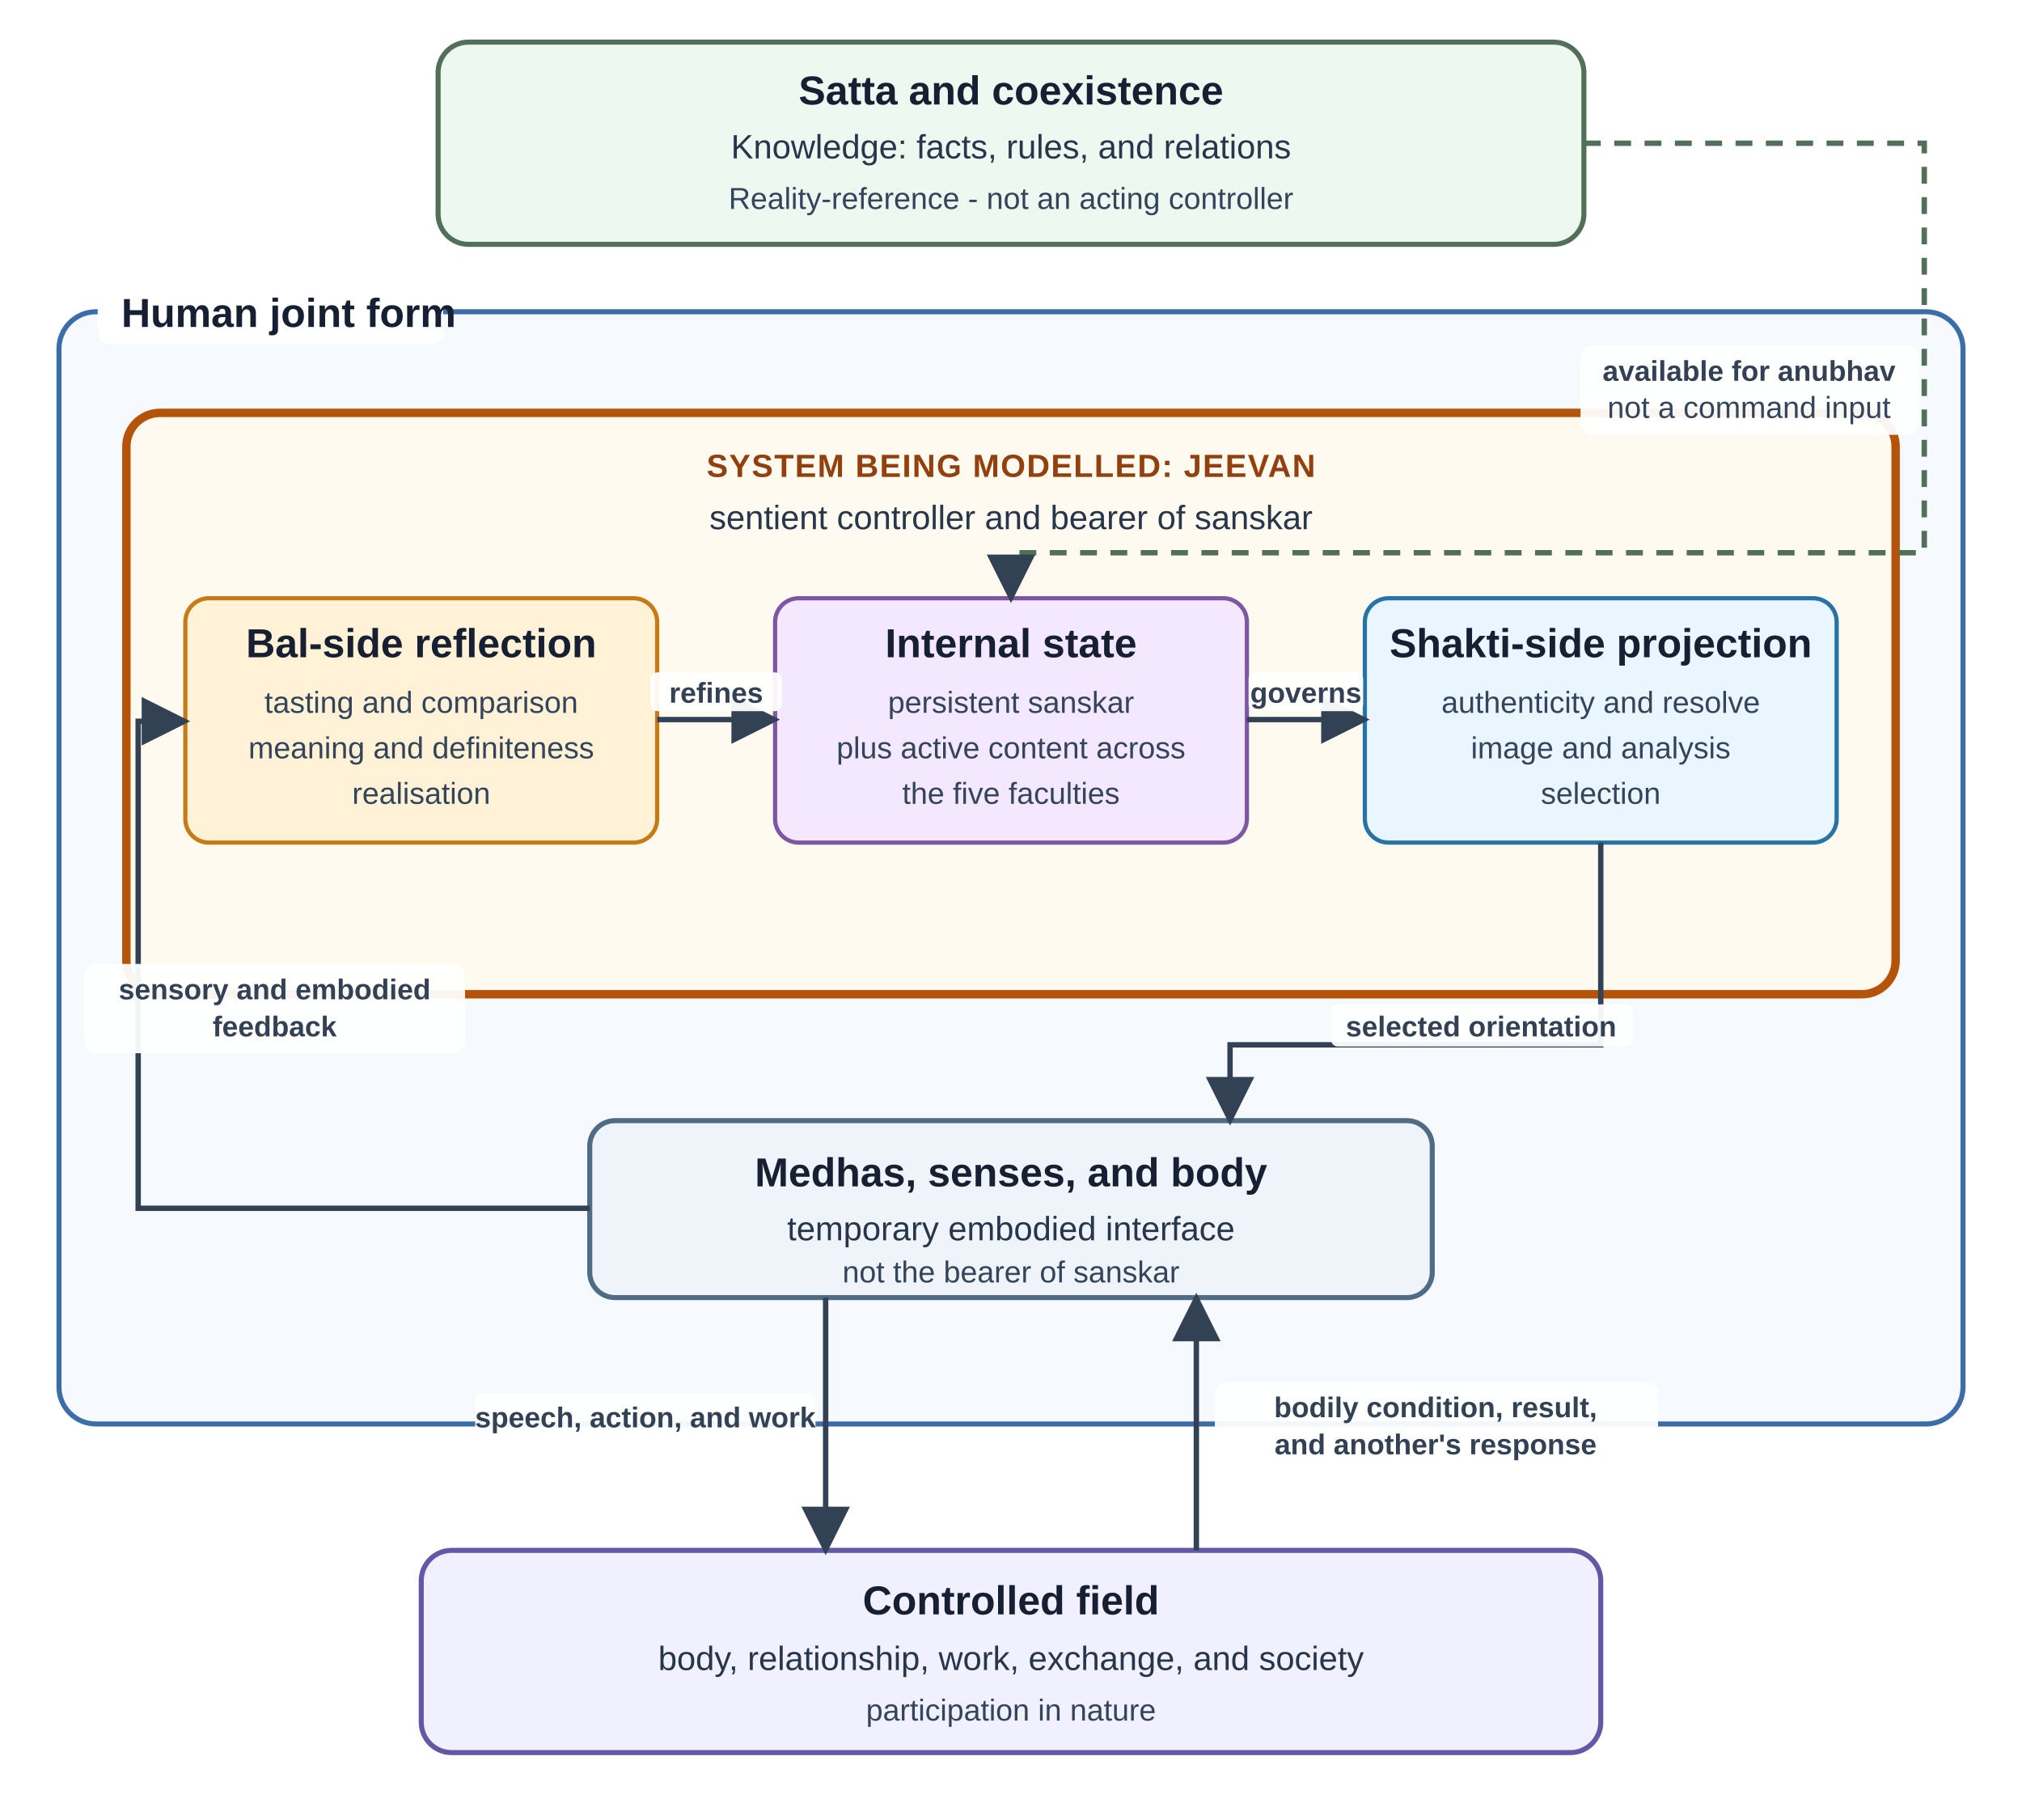
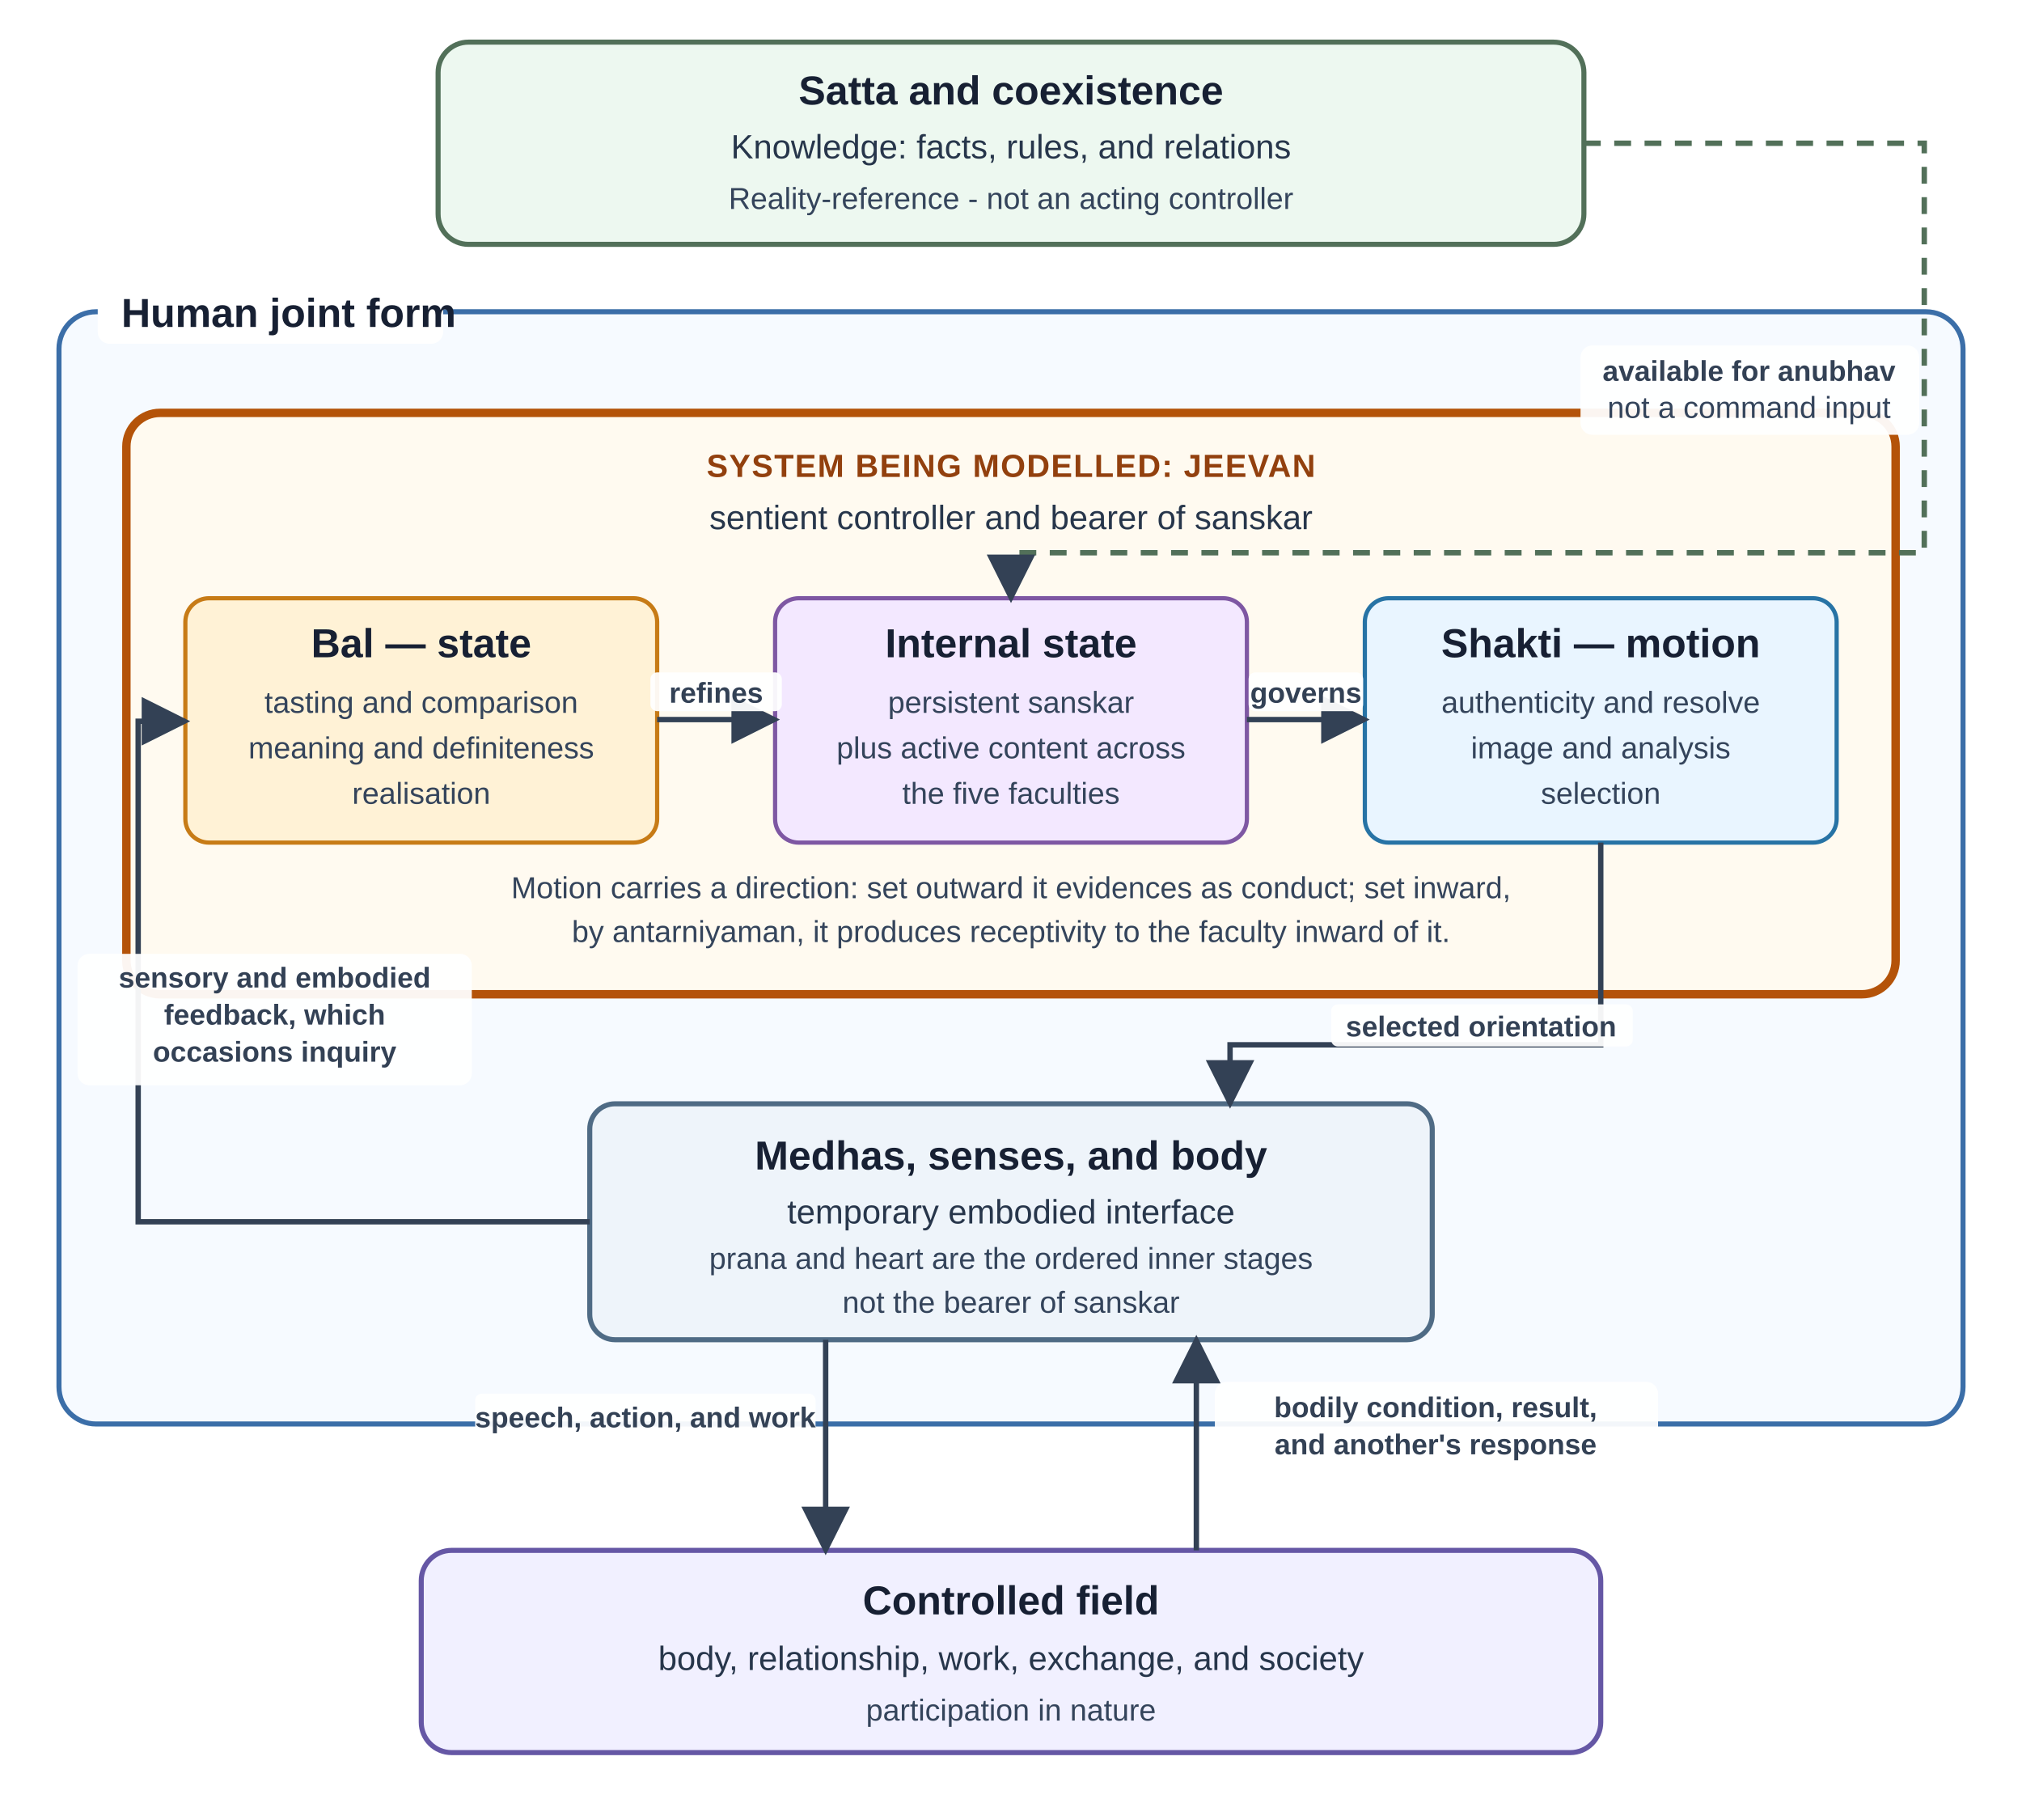
<svg xmlns="http://www.w3.org/2000/svg" width="1200" height="1080" viewBox="0 0 1200 1080" role="img" aria-labelledby="title desc">
  <defs>
    <marker id="arrow" viewBox="0 0 10 10" refX="9" refY="5" markerWidth="9" markerHeight="9" orient="auto-start-reverse">
      <path d="M 0 0 L 10 5 L 0 10 z" fill="#334155" />
    </marker>
    <style>
      .title { font: 700 27px Arial, Helvetica, sans-serif; fill: #172033; }
      .heading { font: 700 24px Arial, Helvetica, sans-serif; fill: #172033; }
      .body { font: 20px Arial, Helvetica, sans-serif; fill: #27364b; }
      .small { font: 18px Arial, Helvetica, sans-serif; fill: #34445b; }
      .label { font: 700 17px Arial, Helvetica, sans-serif; fill: #334155; }
      .boundary-label { font: 700 19px Arial, Helvetica, sans-serif; letter-spacing: 0.7px; fill: #92400e; }
      .arrow { fill: none; stroke: #334155; stroke-width: 3.2; marker-end: url(#arrow); }
      .reference-arrow { fill: none; stroke: #527059; stroke-width: 3.2; stroke-dasharray: 10 8; marker-end: url(#arrow); }
      .label-bg { fill: #ffffff; fill-opacity: 0.94; }
    </style>
  </defs>
  <rect width="1200" height="1080" fill="#ffffff" />
  <rect x="260" y="25" width="680" height="120" rx="18" fill="#edf8f0" stroke="#527059" stroke-width="3" />
  <text x="600" y="62" text-anchor="middle" class="heading">Satta and coexistence</text>
  <text x="600" y="94" text-anchor="middle" class="body">Knowledge: facts, rules, and relations</text>
  <text x="600" y="124" text-anchor="middle" class="small">Reality-reference - not an acting controller</text>
  <rect x="35" y="185" width="1130" height="660" rx="22" fill="#f6faff" stroke="#3b6ea8" stroke-width="3" />
  <rect x="58" y="169" width="205" height="35" rx="7" fill="#ffffff" />
  <text x="72" y="194" class="heading">Human joint form</text>
  <rect x="75" y="245" width="1050" height="345" rx="20" fill="#fffaf0" stroke="#b45309" stroke-width="5" />
  <text x="600" y="283" text-anchor="middle" class="boundary-label">SYSTEM BEING MODELLED: JEEVAN</text>
  <text x="600" y="314" text-anchor="middle" class="body">sentient controller and bearer of sanskar</text>
  <rect x="110" y="355" width="280" height="145" rx="14" fill="#fff2d6" stroke="#c77b16" stroke-width="2.5" />
-   <text x="250" y="390" text-anchor="middle" class="heading">Bal-side reflection</text>
+   <text x="250" y="390" text-anchor="middle" class="heading">Bal — state</text>
  <text x="250" y="423" text-anchor="middle" class="small">tasting and comparison</text>
  <text x="250" y="450" text-anchor="middle" class="small">meaning and definiteness</text>
  <text x="250" y="477" text-anchor="middle" class="small">realisation</text>
  <rect x="460" y="355" width="280" height="145" rx="14" fill="#f3e8ff" stroke="#7e57a3" stroke-width="2.5" />
  <text x="600" y="390" text-anchor="middle" class="heading">Internal state</text>
  <text x="600" y="423" text-anchor="middle" class="small">persistent sanskar</text>
  <text x="600" y="450" text-anchor="middle" class="small">plus active content across</text>
  <text x="600" y="477" text-anchor="middle" class="small">the five faculties</text>
  <rect x="810" y="355" width="280" height="145" rx="14" fill="#e9f5ff" stroke="#2773a5" stroke-width="2.5" />
-   <text x="950" y="390" text-anchor="middle" class="heading">Shakti-side projection</text>
+   <text x="950" y="390" text-anchor="middle" class="heading">Shakti — motion</text>
  <text x="950" y="423" text-anchor="middle" class="small">authenticity and resolve</text>
  <text x="950" y="450" text-anchor="middle" class="small">image and analysis</text>
  <text x="950" y="477" text-anchor="middle" class="small">selection</text>
  <path class="arrow" d="M 390 427 H 460" />
  <rect x="386" y="399" width="78" height="23" rx="4" class="label-bg" />
  <text x="425" y="417" text-anchor="middle" class="label">refines</text>
  <path class="arrow" d="M 740 427 H 810" />
  <rect x="741" y="399" width="68" height="23" rx="4" class="label-bg" />
  <text x="775" y="417" text-anchor="middle" class="label">governs</text>
+   <text x="600" y="533" text-anchor="middle" class="small">Motion carries a direction: set outward it evidences as conduct; set inward,</text>
+   <text x="600" y="559" text-anchor="middle" class="small">by antarniyaman, it produces receptivity to the faculty inward of it.</text>
  <path class="reference-arrow" d="M 940 85 H 1142 V 328 H 600 V 355" />
  <rect x="938" y="205" width="201" height="53" rx="7" class="label-bg" />
  <text x="1038" y="226" text-anchor="middle" class="label">available for anubhav</text>
  <text x="1038" y="248" text-anchor="middle" class="small">not a command input</text>
-   <rect x="350" y="665" width="500" height="105" rx="15" fill="#eef4fa" stroke="#4f6b85" stroke-width="3" />
-   <text x="600" y="704" text-anchor="middle" class="heading">Medhas, senses, and body</text>
-   <text x="600" y="736" text-anchor="middle" class="body">temporary embodied interface</text>
-   <text x="600" y="761" text-anchor="middle" class="small">not the bearer of sanskar</text>
-   <path class="arrow" d="M 950 500 V 620 H 730 V 665" />
+   <rect x="350" y="655" width="500" height="140" rx="15" fill="#eef4fa" stroke="#4f6b85" stroke-width="3" />
+   <text x="600" y="694" text-anchor="middle" class="heading">Medhas, senses, and body</text>
+   <text x="600" y="726" text-anchor="middle" class="body">temporary embodied interface</text>
+   <text x="600" y="753" text-anchor="middle" class="small">prana and heart are the ordered inner stages</text>
+   <text x="600" y="779" text-anchor="middle" class="small">not the bearer of sanskar</text>
+   <path class="arrow" d="M 950 500 V 620 H 730 V 655" />
  <rect x="790" y="596" width="179" height="25" rx="4" class="label-bg" />
  <text x="879" y="615" text-anchor="middle" class="label">selected orientation</text>
-   <path class="arrow" d="M 350 717 H 82 V 428 H 110" />
-   <rect x="50" y="572" width="226" height="53" rx="7" class="label-bg" />
-   <text x="163" y="593" text-anchor="middle" class="label">sensory and embodied</text>
-   <text x="163" y="615" text-anchor="middle" class="label">feedback</text>
+   <path class="arrow" d="M 350 725 H 82 V 428 H 110" />
+   <rect x="46" y="566" width="234" height="78" rx="7" class="label-bg" />
+   <text x="163" y="586" text-anchor="middle" class="label">sensory and embodied</text>
+   <text x="163" y="608" text-anchor="middle" class="label">feedback, which</text>
+   <text x="163" y="630" text-anchor="middle" class="label">occasions inquiry</text>
  <rect x="250" y="920" width="700" height="120" rx="18" fill="#f1f0ff" stroke="#6557a5" stroke-width="3" />
  <text x="600" y="958" text-anchor="middle" class="heading">Controlled field</text>
  <text x="600" y="991" text-anchor="middle" class="body">body, relationship, work, exchange, and society</text>
  <text x="600" y="1021" text-anchor="middle" class="small">participation in nature</text>
-   <path class="arrow" d="M 490 770 V 920" />
+   <path class="arrow" d="M 490 795 V 920" />
  <rect x="282" y="827" width="202" height="26" rx="4" class="label-bg" />
  <text x="383" y="847" text-anchor="middle" class="label">speech, action, and work</text>
-   <path class="arrow" d="M 710 920 V 770" />
+   <path class="arrow" d="M 710 920 V 795" />
  <rect x="721" y="820" width="263" height="52" rx="7" class="label-bg" />
  <text x="852" y="841" text-anchor="middle" class="label">bodily condition, result,</text>
  <text x="852" y="863" text-anchor="middle" class="label">and another's response</text>
</svg>
